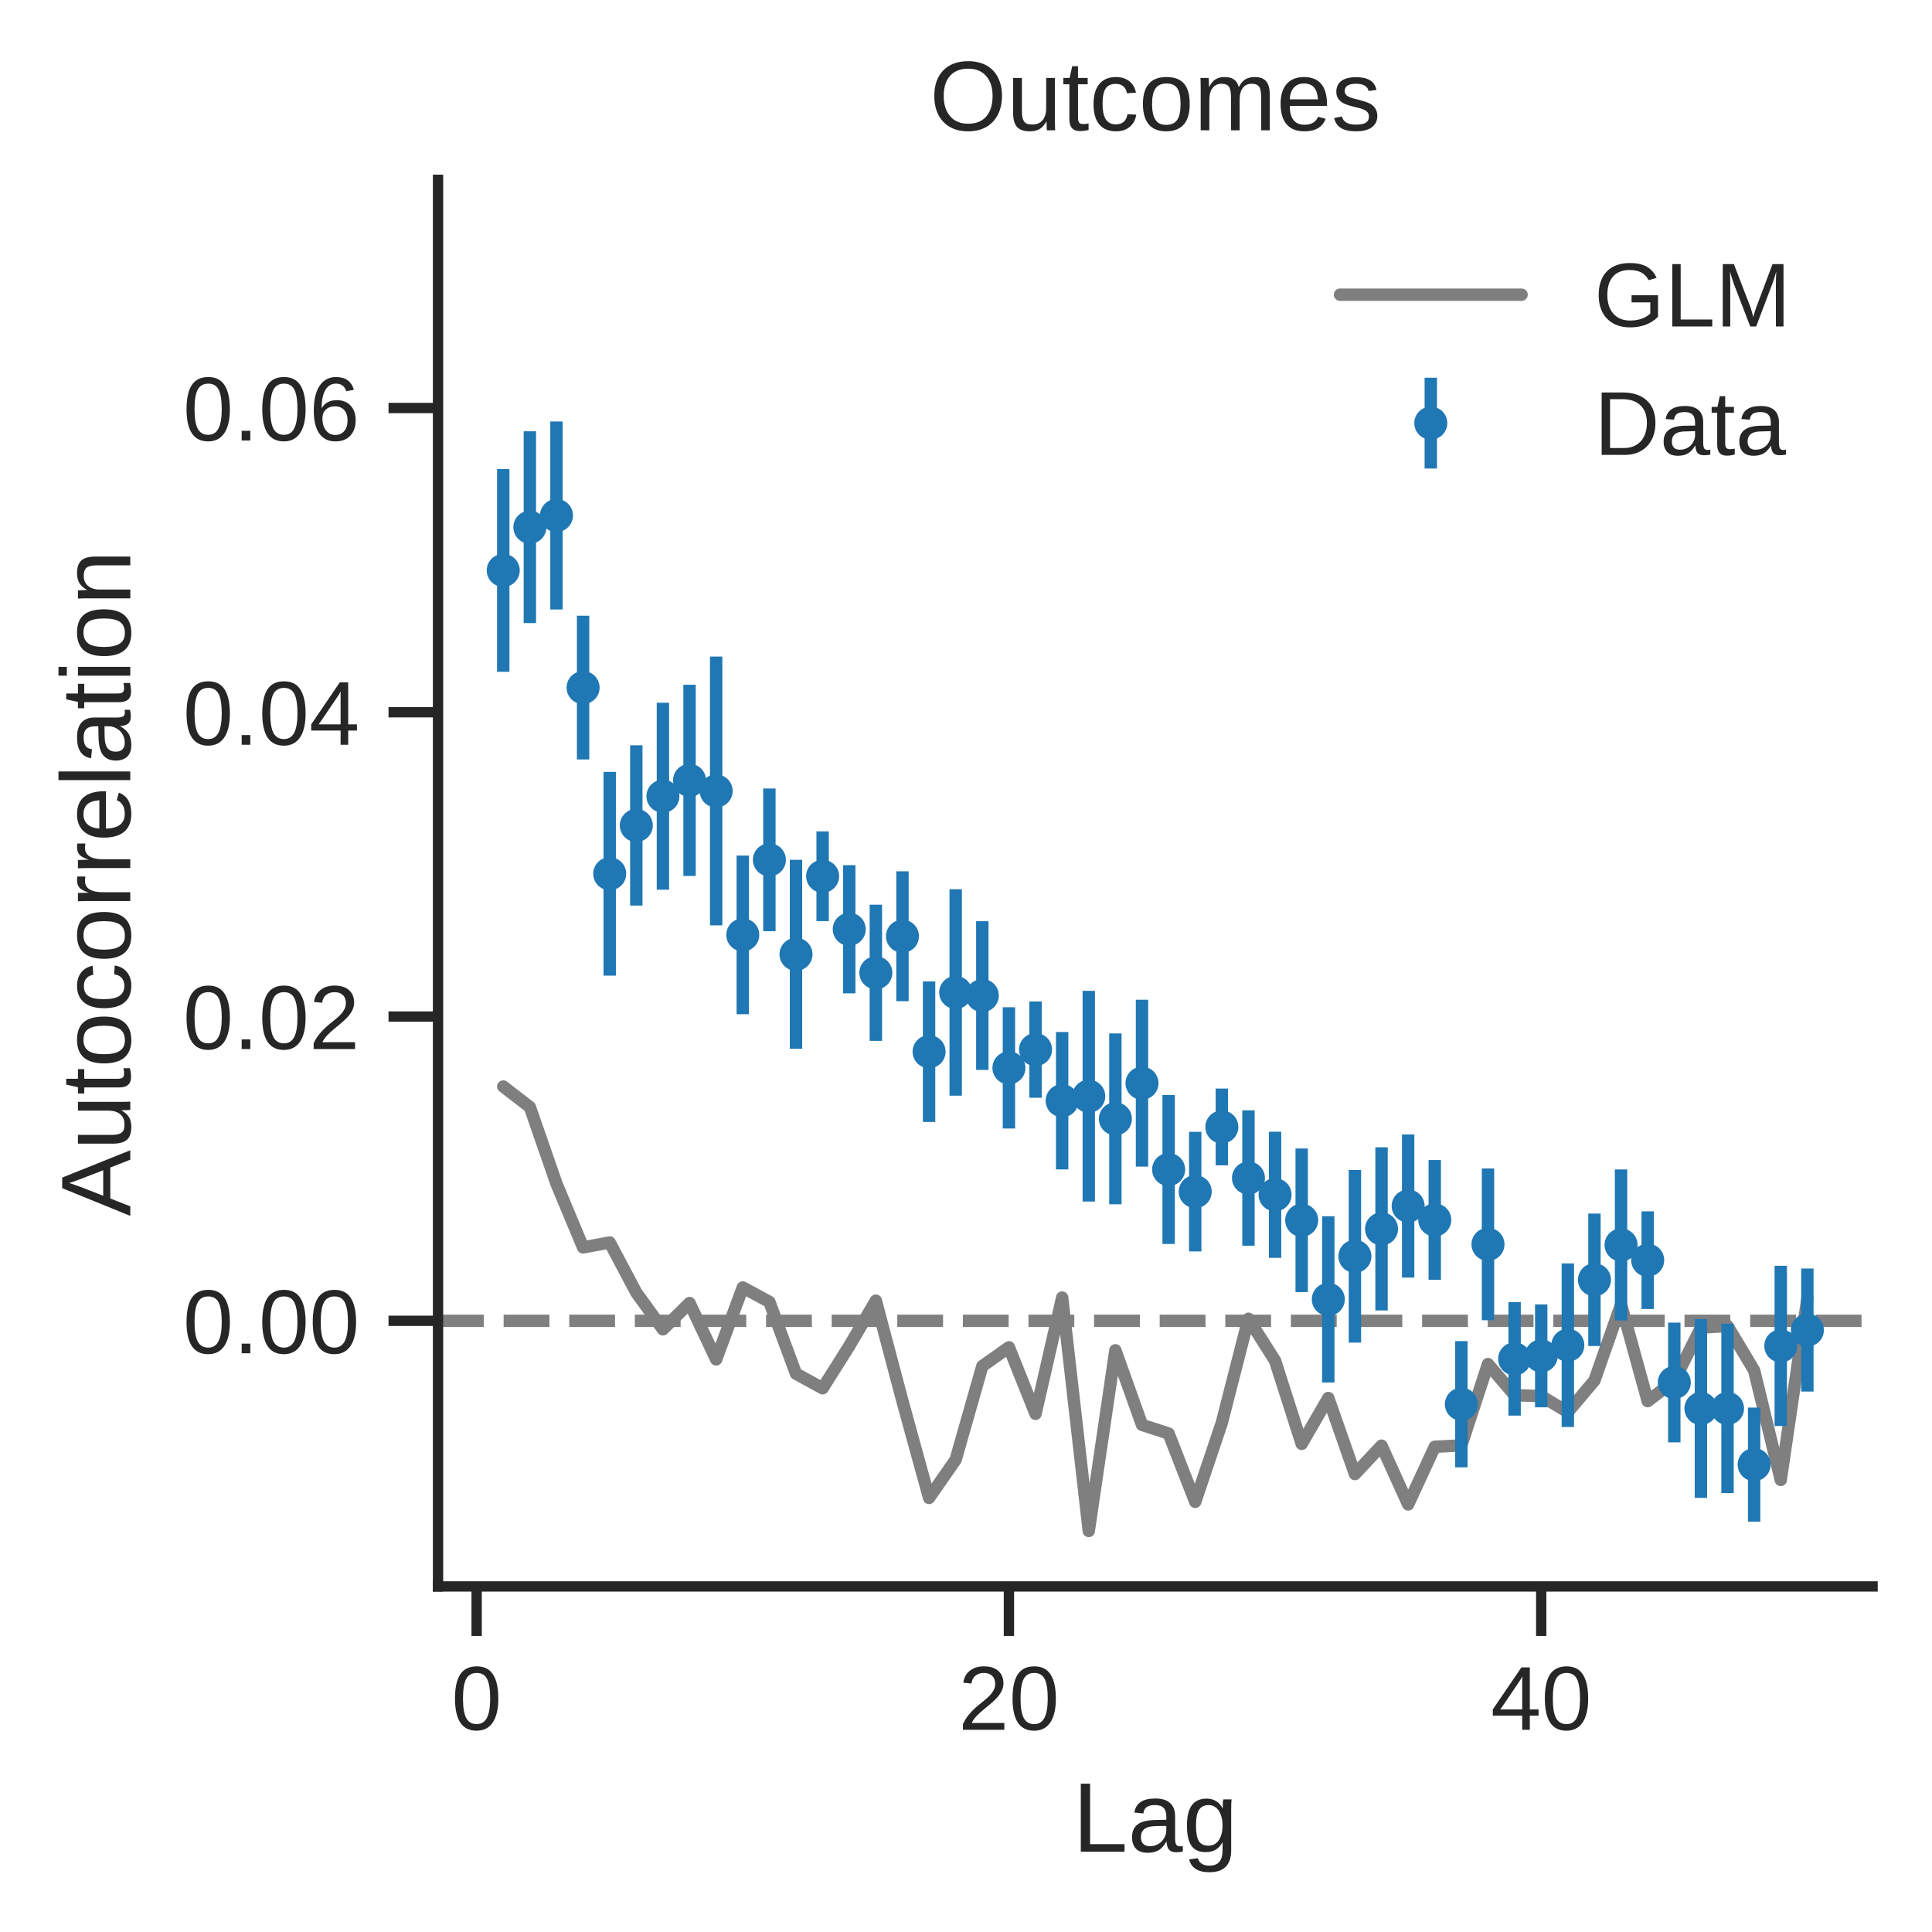
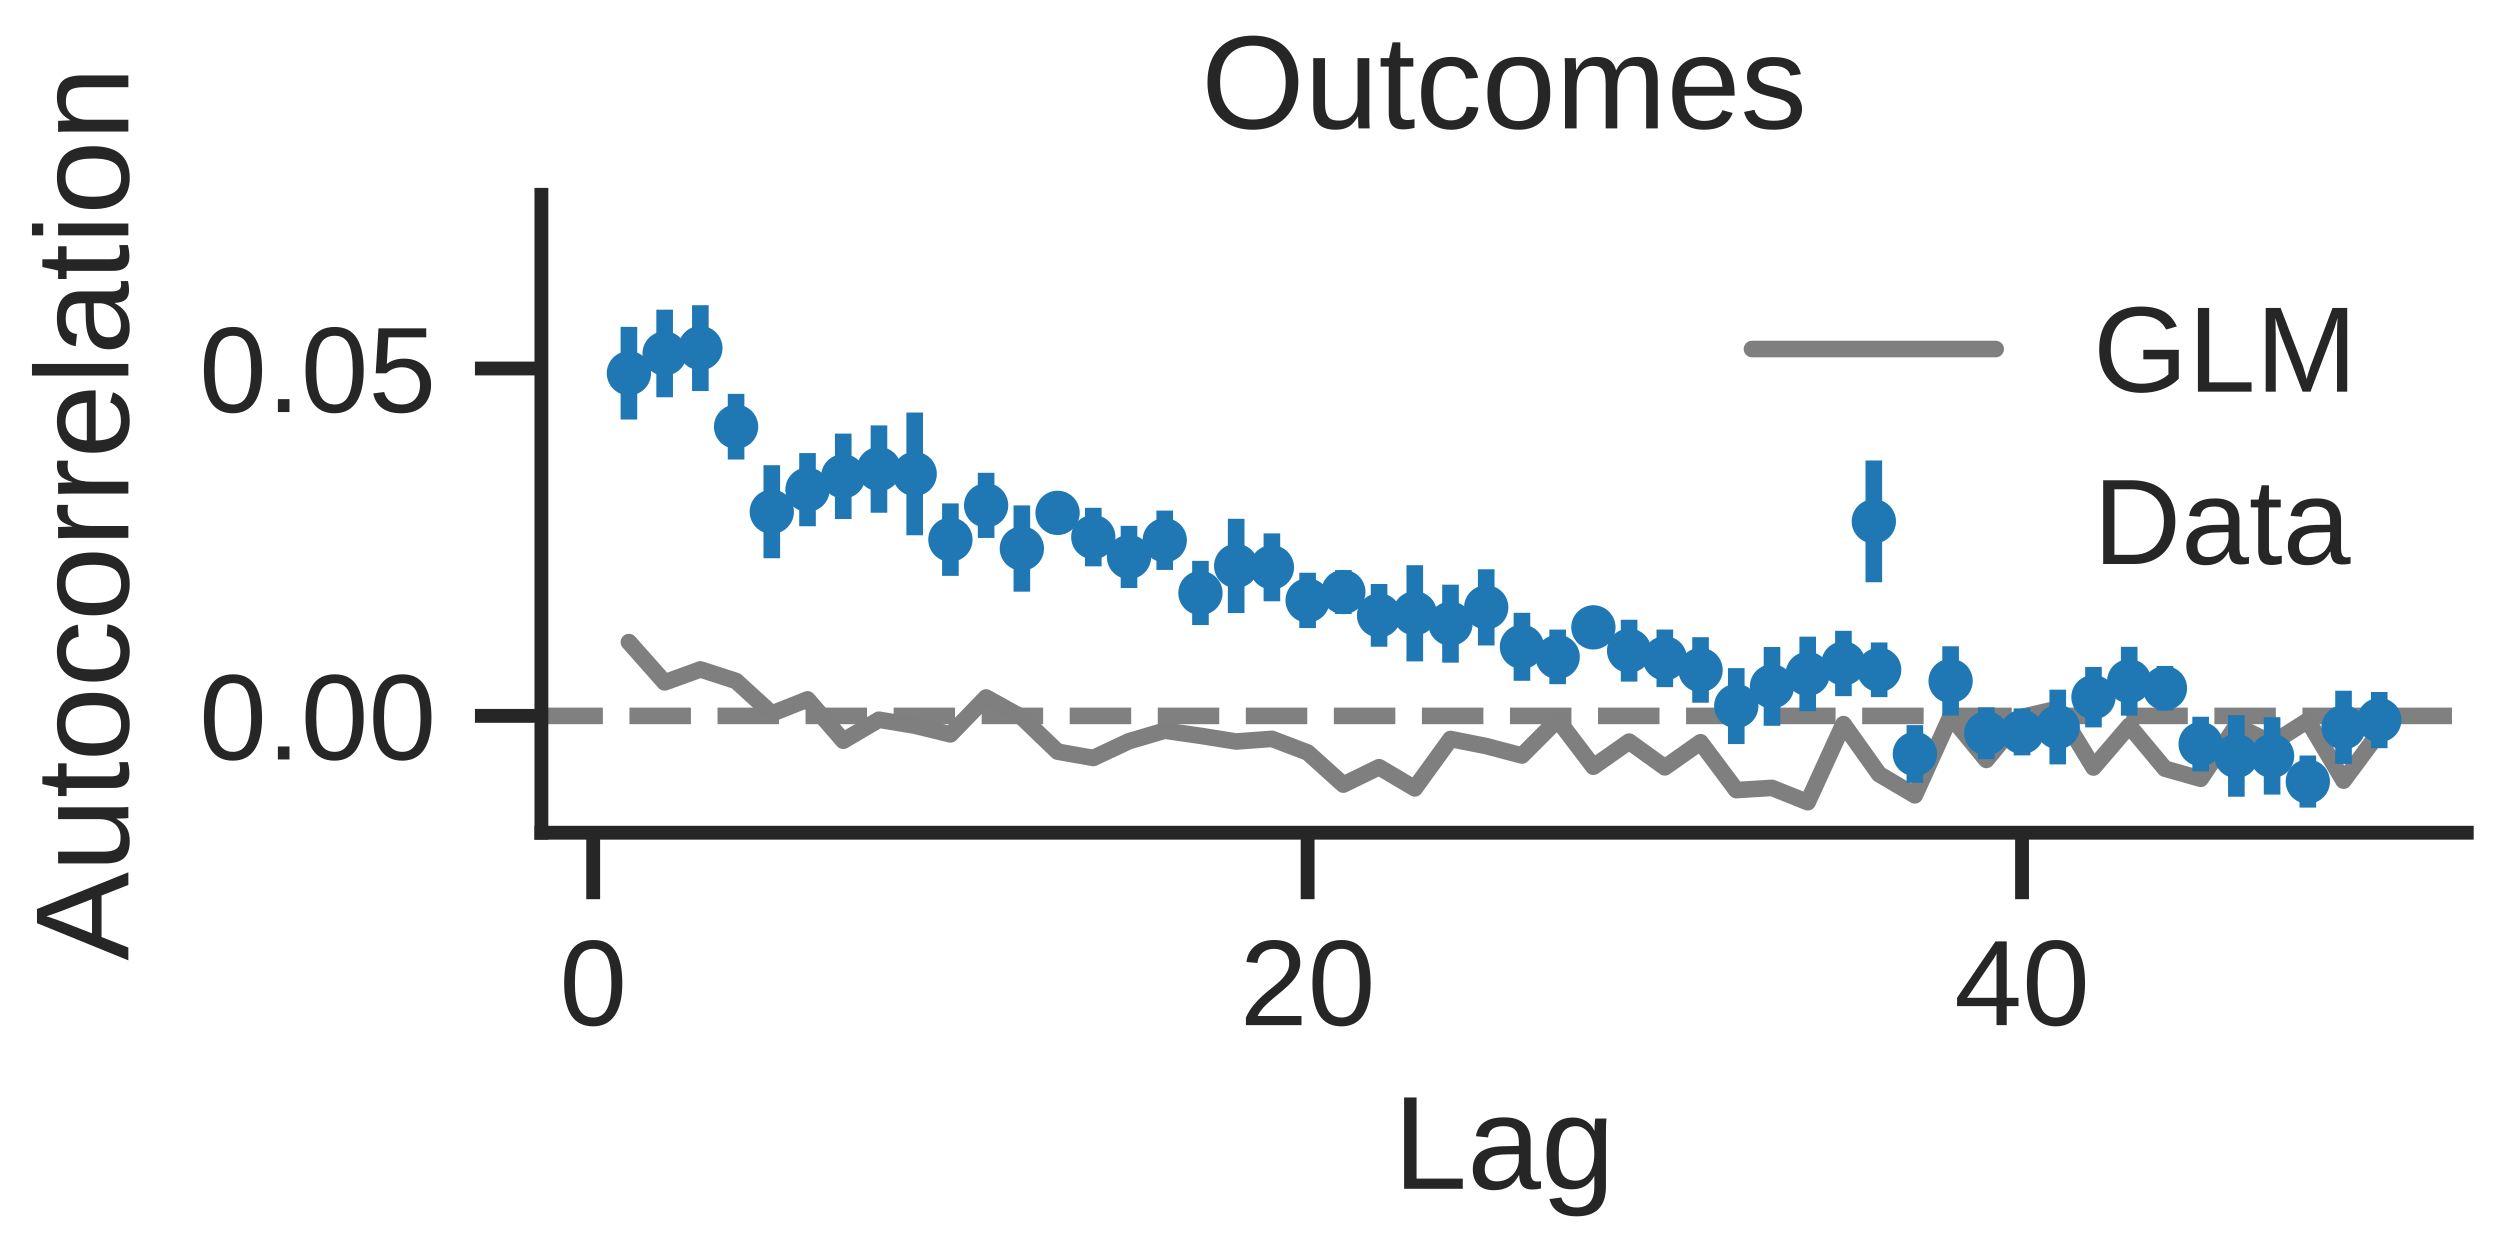
- <svg xmlns="http://www.w3.org/2000/svg" xmlns:xlink="http://www.w3.org/1999/xlink" width="234.12pt" height="234.12pt" viewBox="0 0 234.12 234.12" version="1.1">
+ <svg xmlns="http://www.w3.org/2000/svg" xmlns:xlink="http://www.w3.org/1999/xlink" width="225.72pt" height="112.86pt" viewBox="0 0 225.72 112.86" version="1.1">
  <defs>
    <style type="text/css">*{stroke-linejoin: round; stroke-linecap: butt}</style>
  </defs>
  <g id="figure_1">
    <g id="patch_1">
-       <path d="M 0 234.12  L 234.12 234.12  L 234.12 0  L 0 0  z " style="fill: #ffffff" />
+       <path d="M 0 112.86  L 225.72 112.86  L 225.72 0  L 0 0  z " style="fill: #ffffff" />
    </g>
    <g id="axes_1">
      <g id="patch_2">
-         <path d="M 53.081 192.245  L 226.92 192.245  L 226.92 21.789  L 53.081 21.789  z " style="fill: #ffffff" />
+         <path d="M 48.882 75.185  L 222.72 75.185  L 222.72 17.59  L 48.882 17.59  z " style="fill: #ffffff" />
      </g>
      <g id="matplotlib.axis_1">
        <g id="xtick_1">
          <g id="line2d_1">
            <defs>
-               <path id="mbd5c28abc3" d="M 0 0  L 0 6  " style="stroke: #262626; stroke-width: 1.25" />
+               <path id="mbd06660140" d="M 0 0  L 0 6  " style="stroke: #262626; stroke-width: 1.25" />
            </defs>
            <g>
-               <use xlink:href="#mbd5c28abc3" x="57.758" y="192.245" style="fill: #262626; stroke: #262626; stroke-width: 1.25" />
+               <use xlink:href="#mbd06660140" x="53.558" y="75.185" style="fill: #262626; stroke: #262626; stroke-width: 1.25" />
            </g>
          </g>
          <g id="text_1">
-             <text style="font-size: 11px; font-family: 'Arial', 'DejaVu Sans', 'Liberation Sans', 'Bitstream Vera Sans', sans-serif; text-anchor: middle; fill: #262626" x="57.758" y="209.618" transform="rotate(-0 57.75794 209.6183)">0</text>
+             <text style="font-size: 11px; font-family: 'Arial', 'DejaVu Sans', 'Liberation Sans', 'Bitstream Vera Sans', sans-serif; text-anchor: middle; fill: #262626" x="53.558" y="92.559" transform="rotate(-0 53.55818 92.55851)">0</text>
          </g>
        </g>
        <g id="xtick_2">
          <g id="line2d_2">
            <g>
-               <use xlink:href="#mbd5c28abc3" x="122.262" y="192.245" style="fill: #262626; stroke: #262626; stroke-width: 1.25" />
+               <use xlink:href="#mbd06660140" x="118.062" y="75.185" style="fill: #262626; stroke: #262626; stroke-width: 1.25" />
            </g>
          </g>
          <g id="text_2">
-             <text style="font-size: 11px; font-family: 'Arial', 'DejaVu Sans', 'Liberation Sans', 'Bitstream Vera Sans', sans-serif; text-anchor: middle; fill: #262626" x="122.262" y="209.618" transform="rotate(-0 122.2619 209.6183)">20</text>
+             <text style="font-size: 11px; font-family: 'Arial', 'DejaVu Sans', 'Liberation Sans', 'Bitstream Vera Sans', sans-serif; text-anchor: middle; fill: #262626" x="118.062" y="92.559" transform="rotate(-0 118.0621 92.55851)">20</text>
          </g>
        </g>
        <g id="xtick_3">
          <g id="line2d_3">
            <g>
-               <use xlink:href="#mbd5c28abc3" x="186.766" y="192.245" style="fill: #262626; stroke: #262626; stroke-width: 1.25" />
+               <use xlink:href="#mbd06660140" x="182.566" y="75.185" style="fill: #262626; stroke: #262626; stroke-width: 1.25" />
            </g>
          </g>
          <g id="text_3">
-             <text style="font-size: 11px; font-family: 'Arial', 'DejaVu Sans', 'Liberation Sans', 'Bitstream Vera Sans', sans-serif; text-anchor: middle; fill: #262626" x="186.766" y="209.618" transform="rotate(-0 186.7658 209.6183)">40</text>
+             <text style="font-size: 11px; font-family: 'Arial', 'DejaVu Sans', 'Liberation Sans', 'Bitstream Vera Sans', sans-serif; text-anchor: middle; fill: #262626" x="182.566" y="92.559" transform="rotate(-0 182.5661 92.55851)">40</text>
          </g>
        </g>
        <g id="text_4">
-           <text style="font-size: 12px; font-family: 'Arial', 'DejaVu Sans', 'Liberation Sans', 'Bitstream Vera Sans', sans-serif; text-anchor: middle; fill: #262626" x="140" y="224.394" transform="rotate(-0 140.0005 224.3939)">Lag</text>
+           <text style="font-size: 12px; font-family: 'Arial', 'DejaVu Sans', 'Liberation Sans', 'Bitstream Vera Sans', sans-serif; text-anchor: middle; fill: #262626" x="135.801" y="107.334" transform="rotate(-0 135.8007 107.3341)">Lag</text>
        </g>
      </g>
      <g id="matplotlib.axis_2">
        <g id="ytick_1">
          <g id="line2d_4">
            <defs>
-               <path id="m75cdc4d39d" d="M 0 0  L -6 0  " style="stroke: #262626; stroke-width: 1.25" />
+               <path id="mce30af8349" d="M 0 0  L -6 0  " style="stroke: #262626; stroke-width: 1.25" />
            </defs>
            <g>
-               <use xlink:href="#m75cdc4d39d" x="53.081" y="160.056" style="fill: #262626; stroke: #262626; stroke-width: 1.25" />
+               <use xlink:href="#mce30af8349" x="48.882" y="64.636" style="fill: #262626; stroke: #262626; stroke-width: 1.25" />
            </g>
          </g>
          <g id="text_5">
-             <text style="font-size: 11px; font-family: 'Arial', 'DejaVu Sans', 'Liberation Sans', 'Bitstream Vera Sans', sans-serif; text-anchor: end; fill: #262626" x="43.581" y="163.993" transform="rotate(-0 43.58141 163.9929)">0.00</text>
+             <text style="font-size: 11px; font-family: 'Arial', 'DejaVu Sans', 'Liberation Sans', 'Bitstream Vera Sans', sans-serif; text-anchor: end; fill: #262626" x="39.382" y="68.573" transform="rotate(-0 39.38165 68.57295)">0.00</text>
          </g>
        </g>
        <g id="ytick_2">
          <g id="line2d_5">
            <g>
-               <use xlink:href="#m75cdc4d39d" x="53.081" y="123.185" style="fill: #262626; stroke: #262626; stroke-width: 1.25" />
+               <use xlink:href="#mce30af8349" x="48.882" y="33.272" style="fill: #262626; stroke: #262626; stroke-width: 1.25" />
            </g>
          </g>
          <g id="text_6">
-             <text style="font-size: 11px; font-family: 'Arial', 'DejaVu Sans', 'Liberation Sans', 'Bitstream Vera Sans', sans-serif; text-anchor: end; fill: #262626" x="43.581" y="127.122" transform="rotate(-0 43.58141 127.1218)">0.02</text>
-           </g>
-         </g>
-         <g id="ytick_3">
-           <g id="line2d_6">
-             <g>
-               <use xlink:href="#m75cdc4d39d" x="53.081" y="86.314" style="fill: #262626; stroke: #262626; stroke-width: 1.25" />
-             </g>
-           </g>
-           <g id="text_7">
-             <text style="font-size: 11px; font-family: 'Arial', 'DejaVu Sans', 'Liberation Sans', 'Bitstream Vera Sans', sans-serif; text-anchor: end; fill: #262626" x="43.581" y="90.251" transform="rotate(-0 43.58141 90.25066)">0.04</text>
-           </g>
-         </g>
-         <g id="ytick_4">
-           <g id="line2d_7">
-             <g>
-               <use xlink:href="#m75cdc4d39d" x="53.081" y="49.443" style="fill: #262626; stroke: #262626; stroke-width: 1.25" />
-             </g>
-           </g>
-           <g id="text_8">
-             <text style="font-size: 11px; font-family: 'Arial', 'DejaVu Sans', 'Liberation Sans', 'Bitstream Vera Sans', sans-serif; text-anchor: end; fill: #262626" x="43.581" y="53.38" transform="rotate(-0 43.58141 53.37952)">0.06</text>
-           </g>
+             <text style="font-size: 11px; font-family: 'Arial', 'DejaVu Sans', 'Liberation Sans', 'Bitstream Vera Sans', sans-serif; text-anchor: end; fill: #262626" x="39.382" y="37.209" transform="rotate(-0 39.38165 37.20859)">0.05</text>
+           </g>
+         </g>
+         <g id="text_7">
+           <text style="font-size: 12px; font-family: 'Arial', 'DejaVu Sans', 'Liberation Sans', 'Bitstream Vera Sans', sans-serif; text-anchor: middle; fill: #262626" x="11.59" y="46.387" transform="rotate(-90 11.58962 46.38727)">Autocorrelation</text>
+         </g>
+       </g>
+       <g id="line2d_6">
+         <path d="M 48.882 64.636  L 222.72 64.636  " clip-path="url(#pcf55fe5765)" style="fill: none; stroke-dasharray: 5.55,2.4; stroke-dashoffset: 0; stroke: #808080; stroke-width: 1.5" />
+       </g>
+       <g id="patch_3">
+         <path d="M 48.882 75.185  L 48.882 17.59  " style="fill: none; stroke: #262626; stroke-width: 1.25; stroke-linejoin: miter; stroke-linecap: square" />
+       </g>
+       <g id="patch_4">
+         <path d="M 48.882 75.185  L 222.72 75.185  " style="fill: none; stroke: #262626; stroke-width: 1.25; stroke-linejoin: miter; stroke-linecap: square" />
+       </g>
+       <g id="line2d_7">
+         <path d="M 56.783 57.974  L 60.009 61.612  L 63.234 60.441  L 66.459 61.484  L 69.684 64.43  L 72.909 63.145  L 76.135 66.879  L 79.36 64.982  L 82.585 65.519  L 85.81 66.305  L 89.035 62.975  L 92.261 64.762  L 95.486 67.863  L 98.711 68.436  L 101.936 66.922  L 105.161 65.971  L 108.387 66.434  L 111.612 66.952  L 114.837 66.711  L 118.062 67.936  L 121.287 70.839  L 124.513 69.267  L 127.738 71.177  L 130.963 66.723  L 134.188 67.362  L 137.413 68.214  L 140.638 64.982  L 143.864 69.224  L 147.089 66.958  L 150.314 69.282  L 153.539 67.017  L 156.764 71.335  L 159.99 71.137  L 163.215 72.429  L 166.44 65.379  L 169.665 69.906  L 172.89 71.807  L 176.116 64.679  L 179.341 68.609  L 182.566 64.729  L 185.791 63.991  L 189.016 69.296  L 192.242 65.532  L 195.467 69.399  L 198.692 70.315  L 201.917 65.514  L 205.142 67.097  L 208.368 65.061  L 211.593 70.483  L 214.818 66.128  " clip-path="url(#pcf55fe5765)" style="fill: none; stroke: #7f7f7f; stroke-width: 1.5; stroke-linecap: round" />
+       </g>
+       <g id="text_8">
+         <text style="font-size: 12px; font-family: 'Arial', 'DejaVu Sans', 'Liberation Sans', 'Bitstream Vera Sans', sans-serif; text-anchor: middle; fill: #262626" x="135.801" y="11.59" transform="rotate(-0 135.8007 11.58962)">Outcomes</text>
+       </g>
+       <g id="LineCollection_1">
+         <path d="M 56.783 37.876  L 56.783 29.515  " clip-path="url(#pcf55fe5765)" style="fill: none; stroke: #1f77b4; stroke-width: 1.5" />
+         <path d="M 60.009 35.868  L 60.009 27.959  " clip-path="url(#pcf55fe5765)" style="fill: none; stroke: #1f77b4; stroke-width: 1.5" />
+         <path d="M 63.234 35.306  L 63.234 27.554  " clip-path="url(#pcf55fe5765)" style="fill: none; stroke: #1f77b4; stroke-width: 1.5" />
+         <path d="M 66.459 41.489  L 66.459 35.564  " clip-path="url(#pcf55fe5765)" style="fill: none; stroke: #1f77b4; stroke-width: 1.5" />
+         <path d="M 69.684 50.403  L 69.684 42.003  " clip-path="url(#pcf55fe5765)" style="fill: none; stroke: #1f77b4; stroke-width: 1.5" />
+         <path d="M 72.909 47.515  L 72.909 40.906  " clip-path="url(#pcf55fe5765)" style="fill: none; stroke: #1f77b4; stroke-width: 1.5" />
+         <path d="M 76.135 46.861  L 76.135 39.151  " clip-path="url(#pcf55fe5765)" style="fill: none; stroke: #1f77b4; stroke-width: 1.5" />
+         <path d="M 79.36 46.293  L 79.36 38.41  " clip-path="url(#pcf55fe5765)" style="fill: none; stroke: #1f77b4; stroke-width: 1.5" />
+         <path d="M 82.585 48.33  L 82.585 37.248  " clip-path="url(#pcf55fe5765)" style="fill: none; stroke: #1f77b4; stroke-width: 1.5" />
+         <path d="M 85.81 51.994  L 85.81 45.452  " clip-path="url(#pcf55fe5765)" style="fill: none; stroke: #1f77b4; stroke-width: 1.5" />
+         <path d="M 89.035 48.57  L 89.035 42.688  " clip-path="url(#pcf55fe5765)" style="fill: none; stroke: #1f77b4; stroke-width: 1.5" />
+         <path d="M 92.261 53.418  L 92.261 45.629  " clip-path="url(#pcf55fe5765)" style="fill: none; stroke: #1f77b4; stroke-width: 1.5" />
+         <path d="M 95.486 48.157  L 95.486 44.456  " clip-path="url(#pcf55fe5765)" style="fill: none; stroke: #1f77b4; stroke-width: 1.5" />
+         <path d="M 98.711 51.135  L 98.711 45.848  " clip-path="url(#pcf55fe5765)" style="fill: none; stroke: #1f77b4; stroke-width: 1.5" />
+         <path d="M 101.936 53.093  L 101.936 47.478  " clip-path="url(#pcf55fe5765)" style="fill: none; stroke: #1f77b4; stroke-width: 1.5" />
+         <path d="M 105.161 51.456  L 105.161 46.101  " clip-path="url(#pcf55fe5765)" style="fill: none; stroke: #1f77b4; stroke-width: 1.5" />
+         <path d="M 108.387 56.436  L 108.387 50.642  " clip-path="url(#pcf55fe5765)" style="fill: none; stroke: #1f77b4; stroke-width: 1.5" />
+         <path d="M 111.612 55.354  L 111.612 46.841  " clip-path="url(#pcf55fe5765)" style="fill: none; stroke: #1f77b4; stroke-width: 1.5" />
+         <path d="M 114.837 54.29  L 114.837 48.159  " clip-path="url(#pcf55fe5765)" style="fill: none; stroke: #1f77b4; stroke-width: 1.5" />
+         <path d="M 118.062 56.707  L 118.062 51.709  " clip-path="url(#pcf55fe5765)" style="fill: none; stroke: #1f77b4; stroke-width: 1.5" />
+         <path d="M 121.287 55.439  L 121.287 51.468  " clip-path="url(#pcf55fe5765)" style="fill: none; stroke: #1f77b4; stroke-width: 1.5" />
+         <path d="M 124.513 58.393  L 124.513 52.727  " clip-path="url(#pcf55fe5765)" style="fill: none; stroke: #1f77b4; stroke-width: 1.5" />
+         <path d="M 127.738 59.719  L 127.738 51.031  " clip-path="url(#pcf55fe5765)" style="fill: none; stroke: #1f77b4; stroke-width: 1.5" />
+         <path d="M 130.963 59.831  L 130.963 52.787  " clip-path="url(#pcf55fe5765)" style="fill: none; stroke: #1f77b4; stroke-width: 1.5" />
+         <path d="M 134.188 58.279  L 134.188 51.398  " clip-path="url(#pcf55fe5765)" style="fill: none; stroke: #1f77b4; stroke-width: 1.5" />
+         <path d="M 137.413 61.468  L 137.413 55.328  " clip-path="url(#pcf55fe5765)" style="fill: none; stroke: #1f77b4; stroke-width: 1.5" />
+         <path d="M 140.638 61.776  L 140.638 56.845  " clip-path="url(#pcf55fe5765)" style="fill: none; stroke: #1f77b4; stroke-width: 1.5" />
+         <path d="M 143.864 58.226  L 143.864 55.061  " clip-path="url(#pcf55fe5765)" style="fill: none; stroke: #1f77b4; stroke-width: 1.5" />
+         <path d="M 147.089 61.54  L 147.089 55.956  " clip-path="url(#pcf55fe5765)" style="fill: none; stroke: #1f77b4; stroke-width: 1.5" />
+         <path d="M 150.314 62.04  L 150.314 56.839  " clip-path="url(#pcf55fe5765)" style="fill: none; stroke: #1f77b4; stroke-width: 1.5" />
+         <path d="M 153.539 63.45  L 153.539 57.53  " clip-path="url(#pcf55fe5765)" style="fill: none; stroke: #1f77b4; stroke-width: 1.5" />
+         <path d="M 156.764 67.178  L 156.764 60.324  " clip-path="url(#pcf55fe5765)" style="fill: none; stroke: #1f77b4; stroke-width: 1.5" />
+         <path d="M 159.99 65.534  L 159.99 58.419  " clip-path="url(#pcf55fe5765)" style="fill: none; stroke: #1f77b4; stroke-width: 1.5" />
+         <path d="M 163.215 64.21  L 163.215 57.483  " clip-path="url(#pcf55fe5765)" style="fill: none; stroke: #1f77b4; stroke-width: 1.5" />
+         <path d="M 166.44 62.853  L 166.44 56.953  " clip-path="url(#pcf55fe5765)" style="fill: none; stroke: #1f77b4; stroke-width: 1.5" />
+         <path d="M 169.665 62.945  L 169.665 58.006  " clip-path="url(#pcf55fe5765)" style="fill: none; stroke: #1f77b4; stroke-width: 1.5" />
+         <path d="M 172.89 70.678  L 172.89 65.472  " clip-path="url(#pcf55fe5765)" style="fill: none; stroke: #1f77b4; stroke-width: 1.5" />
+         <path d="M 176.116 64.613  L 176.116 58.352  " clip-path="url(#pcf55fe5765)" style="fill: none; stroke: #1f77b4; stroke-width: 1.5" />
+         <path d="M 179.341 68.544  L 179.341 63.866  " clip-path="url(#pcf55fe5765)" style="fill: none; stroke: #1f77b4; stroke-width: 1.5" />
+         <path d="M 182.566 68.204  L 182.566 63.962  " clip-path="url(#pcf55fe5765)" style="fill: none; stroke: #1f77b4; stroke-width: 1.5" />
+         <path d="M 185.791 69.015  L 185.791 62.269  " clip-path="url(#pcf55fe5765)" style="fill: none; stroke: #1f77b4; stroke-width: 1.5" />
+         <path d="M 189.016 65.674  L 189.016 60.214  " clip-path="url(#pcf55fe5765)" style="fill: none; stroke: #1f77b4; stroke-width: 1.5" />
+         <path d="M 192.242 64.619  L 192.242 58.396  " clip-path="url(#pcf55fe5765)" style="fill: none; stroke: #1f77b4; stroke-width: 1.5" />
+         <path d="M 195.467 64.151  L 195.467 60.123  " clip-path="url(#pcf55fe5765)" style="fill: none; stroke: #1f77b4; stroke-width: 1.5" />
+         <path d="M 198.692 69.647  L 198.692 64.71  " clip-path="url(#pcf55fe5765)" style="fill: none; stroke: #1f77b4; stroke-width: 1.5" />
+         <path d="M 201.917 71.938  L 201.917 64.565  " clip-path="url(#pcf55fe5765)" style="fill: none; stroke: #1f77b4; stroke-width: 1.5" />
+         <path d="M 205.142 71.74  L 205.142 64.757  " clip-path="url(#pcf55fe5765)" style="fill: none; stroke: #1f77b4; stroke-width: 1.5" />
+         <path d="M 208.368 72.917  L 208.368 68.213  " clip-path="url(#pcf55fe5765)" style="fill: none; stroke: #1f77b4; stroke-width: 1.5" />
+         <path d="M 211.593 68.973  L 211.593 62.368  " clip-path="url(#pcf55fe5765)" style="fill: none; stroke: #1f77b4; stroke-width: 1.5" />
+         <path d="M 214.818 67.553  L 214.818 62.48  " clip-path="url(#pcf55fe5765)" style="fill: none; stroke: #1f77b4; stroke-width: 1.5" />
+       </g>
+       <g id="line2d_8">
+         <defs>
+           <path id="mf3c60aead2" d="M 0 1.5  C 0.398 1.5 0.779 1.342 1.061 1.061  C 1.342 0.779 1.5 0.398 1.5 0  C 1.5 -0.398 1.342 -0.779 1.061 -1.061  C 0.779 -1.342 0.398 -1.5 0 -1.5  C -0.398 -1.5 -0.779 -1.342 -1.061 -1.061  C -1.342 -0.779 -1.5 -0.398 -1.5 0  C -1.5 0.398 -1.342 0.779 -1.061 1.061  C -0.779 1.342 -0.398 1.5 0 1.5  z " style="stroke: #1f77b4" />
+         </defs>
+         <g clip-path="url(#pcf55fe5765)">
+           <use xlink:href="#mf3c60aead2" x="56.783" y="33.696" style="fill: #1f77b4; stroke: #1f77b4" />
+           <use xlink:href="#mf3c60aead2" x="60.009" y="31.913" style="fill: #1f77b4; stroke: #1f77b4" />
+           <use xlink:href="#mf3c60aead2" x="63.234" y="31.43" style="fill: #1f77b4; stroke: #1f77b4" />
+           <use xlink:href="#mf3c60aead2" x="66.459" y="38.527" style="fill: #1f77b4; stroke: #1f77b4" />
+           <use xlink:href="#mf3c60aead2" x="69.684" y="46.203" style="fill: #1f77b4; stroke: #1f77b4" />
+           <use xlink:href="#mf3c60aead2" x="72.909" y="44.21" style="fill: #1f77b4; stroke: #1f77b4" />
+           <use xlink:href="#mf3c60aead2" x="76.135" y="43.006" style="fill: #1f77b4; stroke: #1f77b4" />
+           <use xlink:href="#mf3c60aead2" x="79.36" y="42.351" style="fill: #1f77b4; stroke: #1f77b4" />
+           <use xlink:href="#mf3c60aead2" x="82.585" y="42.789" style="fill: #1f77b4; stroke: #1f77b4" />
+           <use xlink:href="#mf3c60aead2" x="85.81" y="48.723" style="fill: #1f77b4; stroke: #1f77b4" />
+           <use xlink:href="#mf3c60aead2" x="89.035" y="45.629" style="fill: #1f77b4; stroke: #1f77b4" />
+           <use xlink:href="#mf3c60aead2" x="92.261" y="49.524" style="fill: #1f77b4; stroke: #1f77b4" />
+           <use xlink:href="#mf3c60aead2" x="95.486" y="46.306" style="fill: #1f77b4; stroke: #1f77b4" />
+           <use xlink:href="#mf3c60aead2" x="98.711" y="48.491" style="fill: #1f77b4; stroke: #1f77b4" />
+           <use xlink:href="#mf3c60aead2" x="101.936" y="50.286" style="fill: #1f77b4; stroke: #1f77b4" />
+           <use xlink:href="#mf3c60aead2" x="105.161" y="48.779" style="fill: #1f77b4; stroke: #1f77b4" />
+           <use xlink:href="#mf3c60aead2" x="108.387" y="53.539" style="fill: #1f77b4; stroke: #1f77b4" />
+           <use xlink:href="#mf3c60aead2" x="111.612" y="51.097" style="fill: #1f77b4; stroke: #1f77b4" />
+           <use xlink:href="#mf3c60aead2" x="114.837" y="51.225" style="fill: #1f77b4; stroke: #1f77b4" />
+           <use xlink:href="#mf3c60aead2" x="118.062" y="54.208" style="fill: #1f77b4; stroke: #1f77b4" />
+           <use xlink:href="#mf3c60aead2" x="121.287" y="53.453" style="fill: #1f77b4; stroke: #1f77b4" />
+           <use xlink:href="#mf3c60aead2" x="124.513" y="55.56" style="fill: #1f77b4; stroke: #1f77b4" />
+           <use xlink:href="#mf3c60aead2" x="127.738" y="55.375" style="fill: #1f77b4; stroke: #1f77b4" />
+           <use xlink:href="#mf3c60aead2" x="130.963" y="56.309" style="fill: #1f77b4; stroke: #1f77b4" />
+           <use xlink:href="#mf3c60aead2" x="134.188" y="54.839" style="fill: #1f77b4; stroke: #1f77b4" />
+           <use xlink:href="#mf3c60aead2" x="137.413" y="58.398" style="fill: #1f77b4; stroke: #1f77b4" />
+           <use xlink:href="#mf3c60aead2" x="140.638" y="59.31" style="fill: #1f77b4; stroke: #1f77b4" />
+           <use xlink:href="#mf3c60aead2" x="143.864" y="56.643" style="fill: #1f77b4; stroke: #1f77b4" />
+           <use xlink:href="#mf3c60aead2" x="147.089" y="58.748" style="fill: #1f77b4; stroke: #1f77b4" />
+           <use xlink:href="#mf3c60aead2" x="150.314" y="59.44" style="fill: #1f77b4; stroke: #1f77b4" />
+           <use xlink:href="#mf3c60aead2" x="153.539" y="60.49" style="fill: #1f77b4; stroke: #1f77b4" />
+           <use xlink:href="#mf3c60aead2" x="156.764" y="63.751" style="fill: #1f77b4; stroke: #1f77b4" />
+           <use xlink:href="#mf3c60aead2" x="159.99" y="61.977" style="fill: #1f77b4; stroke: #1f77b4" />
+           <use xlink:href="#mf3c60aead2" x="163.215" y="60.846" style="fill: #1f77b4; stroke: #1f77b4" />
+           <use xlink:href="#mf3c60aead2" x="166.44" y="59.903" style="fill: #1f77b4; stroke: #1f77b4" />
+           <use xlink:href="#mf3c60aead2" x="169.665" y="60.476" style="fill: #1f77b4; stroke: #1f77b4" />
+           <use xlink:href="#mf3c60aead2" x="172.89" y="68.075" style="fill: #1f77b4; stroke: #1f77b4" />
+           <use xlink:href="#mf3c60aead2" x="176.116" y="61.483" style="fill: #1f77b4; stroke: #1f77b4" />
+           <use xlink:href="#mf3c60aead2" x="179.341" y="66.205" style="fill: #1f77b4; stroke: #1f77b4" />
+           <use xlink:href="#mf3c60aead2" x="182.566" y="66.083" style="fill: #1f77b4; stroke: #1f77b4" />
+           <use xlink:href="#mf3c60aead2" x="185.791" y="65.642" style="fill: #1f77b4; stroke: #1f77b4" />
+           <use xlink:href="#mf3c60aead2" x="189.016" y="62.944" style="fill: #1f77b4; stroke: #1f77b4" />
+           <use xlink:href="#mf3c60aead2" x="192.242" y="61.508" style="fill: #1f77b4; stroke: #1f77b4" />
+           <use xlink:href="#mf3c60aead2" x="195.467" y="62.137" style="fill: #1f77b4; stroke: #1f77b4" />
+           <use xlink:href="#mf3c60aead2" x="198.692" y="67.178" style="fill: #1f77b4; stroke: #1f77b4" />
+           <use xlink:href="#mf3c60aead2" x="201.917" y="68.252" style="fill: #1f77b4; stroke: #1f77b4" />
+           <use xlink:href="#mf3c60aead2" x="205.142" y="68.249" style="fill: #1f77b4; stroke: #1f77b4" />
+           <use xlink:href="#mf3c60aead2" x="208.368" y="70.565" style="fill: #1f77b4; stroke: #1f77b4" />
+           <use xlink:href="#mf3c60aead2" x="211.593" y="65.671" style="fill: #1f77b4; stroke: #1f77b4" />
+           <use xlink:href="#mf3c60aead2" x="214.818" y="65.017" style="fill: #1f77b4; stroke: #1f77b4" />
+         </g>
+       </g>
+       <g id="legend_1">
+         <g id="line2d_9">
+           <path d="M 158.184 31.513  L 169.184 31.513  L 180.184 31.513  " style="fill: none; stroke: #7f7f7f; stroke-width: 1.5; stroke-linecap: round" />
        </g>
        <g id="text_9">
-           <text style="font-size: 12px; font-family: 'Arial', 'DejaVu Sans', 'Liberation Sans', 'Bitstream Vera Sans', sans-serif; text-anchor: middle; fill: #262626" x="15.789" y="107.017" transform="rotate(-90 15.78937 107.017)">Autocorrelation</text>
-         </g>
-       </g>
-       <g id="line2d_8">
-         <path d="M 53.081 160.056  L 226.92 160.056  " clip-path="url(#pe7cdaeee5a)" style="fill: none; stroke-dasharray: 5.55,2.4; stroke-dashoffset: 0; stroke: #808080; stroke-width: 1.5" />
-       </g>
-       <g id="patch_3">
-         <path d="M 53.081 192.245  L 53.081 21.789  " style="fill: none; stroke: #262626; stroke-width: 1.25; stroke-linejoin: miter; stroke-linecap: square" />
-       </g>
-       <g id="patch_4">
-         <path d="M 53.081 192.245  L 226.92 192.245  " style="fill: none; stroke: #262626; stroke-width: 1.25; stroke-linejoin: miter; stroke-linecap: square" />
-       </g>
-       <g id="line2d_9">
-         <path d="M 60.983 131.663  L 64.208 134.155  L 67.434 143.445  L 70.659 151.161  L 73.884 150.564  L 77.109 156.642  L 80.334 161.088  L 83.56 157.901  L 86.785 164.733  L 90.01 156.017  L 93.235 157.762  L 96.46 166.466  L 99.686 168.231  L 102.911 163.118  L 106.136 157.616  L 109.361 169.787  L 112.586 181.517  L 115.811 176.876  L 119.037 165.547  L 122.262 163.268  L 125.487 171.329  L 128.712 157.238  L 131.937 185.522  L 135.163 163.629  L 138.388 172.667  L 141.613 173.715  L 144.838 181.99  L 148.063 172.405  L 151.289 159.806  L 154.514 164.893  L 157.739 174.972  L 160.964 169.408  L 164.189 178.624  L 167.415 175.185  L 170.64 182.305  L 173.865 175.321  L 177.09 175.154  L 180.315 165.296  L 183.541 169.064  L 186.766 169.181  L 189.991 171.114  L 193.216 167.29  L 196.441 158.077  L 199.667 169.788  L 202.892 167.323  L 206.117 160.882  L 209.342 160.684  L 212.567 166.066  L 215.793 179.338  L 219.018 157.352  " clip-path="url(#pe7cdaeee5a)" style="fill: none; stroke: #7f7f7f; stroke-width: 1.5; stroke-linecap: round" />
-       </g>
-       <g id="text_10">
-         <text style="font-size: 12px; font-family: 'Arial', 'DejaVu Sans', 'Liberation Sans', 'Bitstream Vera Sans', sans-serif; text-anchor: middle; fill: #262626" x="140" y="15.789" transform="rotate(-0 140.0005 15.78937)">Outcomes</text>
-       </g>
-       <g id="LineCollection_1">
-         <path d="M 60.983 81.411  L 60.983 56.836  " clip-path="url(#pe7cdaeee5a)" style="fill: none; stroke: #1f77b4; stroke-width: 1.5" />
-         <path d="M 64.208 75.508  L 64.208 52.264  " clip-path="url(#pe7cdaeee5a)" style="fill: none; stroke: #1f77b4; stroke-width: 1.5" />
-         <path d="M 67.434 73.856  L 67.434 51.075  " clip-path="url(#pe7cdaeee5a)" style="fill: none; stroke: #1f77b4; stroke-width: 1.5" />
-         <path d="M 70.659 92.028  L 70.659 74.615  " clip-path="url(#pe7cdaeee5a)" style="fill: none; stroke: #1f77b4; stroke-width: 1.5" />
-         <path d="M 73.884 118.227  L 73.884 93.538  " clip-path="url(#pe7cdaeee5a)" style="fill: none; stroke: #1f77b4; stroke-width: 1.5" />
-         <path d="M 77.109 109.737  L 77.109 90.314  " clip-path="url(#pe7cdaeee5a)" style="fill: none; stroke: #1f77b4; stroke-width: 1.5" />
-         <path d="M 80.334 107.816  L 80.334 85.158  " clip-path="url(#pe7cdaeee5a)" style="fill: none; stroke: #1f77b4; stroke-width: 1.5" />
-         <path d="M 83.56 106.147  L 83.56 82.978  " clip-path="url(#pe7cdaeee5a)" style="fill: none; stroke: #1f77b4; stroke-width: 1.5" />
-         <path d="M 86.785 112.134  L 86.785 79.565  " clip-path="url(#pe7cdaeee5a)" style="fill: none; stroke: #1f77b4; stroke-width: 1.5" />
-         <path d="M 90.01 122.903  L 90.01 103.675  " clip-path="url(#pe7cdaeee5a)" style="fill: none; stroke: #1f77b4; stroke-width: 1.5" />
-         <path d="M 93.235 112.838  L 93.235 95.553  " clip-path="url(#pe7cdaeee5a)" style="fill: none; stroke: #1f77b4; stroke-width: 1.5" />
-         <path d="M 96.46 127.087  L 96.46 104.195  " clip-path="url(#pe7cdaeee5a)" style="fill: none; stroke: #1f77b4; stroke-width: 1.5" />
-         <path d="M 99.686 111.624  L 99.686 100.749  " clip-path="url(#pe7cdaeee5a)" style="fill: none; stroke: #1f77b4; stroke-width: 1.5" />
-         <path d="M 102.911 120.377  L 102.911 104.839  " clip-path="url(#pe7cdaeee5a)" style="fill: none; stroke: #1f77b4; stroke-width: 1.5" />
-         <path d="M 106.136 126.131  L 106.136 109.63  " clip-path="url(#pe7cdaeee5a)" style="fill: none; stroke: #1f77b4; stroke-width: 1.5" />
-         <path d="M 109.361 121.322  L 109.361 105.582  " clip-path="url(#pe7cdaeee5a)" style="fill: none; stroke: #1f77b4; stroke-width: 1.5" />
-         <path d="M 112.586 135.957  L 112.586 118.929  " clip-path="url(#pe7cdaeee5a)" style="fill: none; stroke: #1f77b4; stroke-width: 1.5" />
-         <path d="M 115.811 132.775  L 115.811 107.757  " clip-path="url(#pe7cdaeee5a)" style="fill: none; stroke: #1f77b4; stroke-width: 1.5" />
-         <path d="M 119.037 129.651  L 119.037 111.632  " clip-path="url(#pe7cdaeee5a)" style="fill: none; stroke: #1f77b4; stroke-width: 1.5" />
-         <path d="M 122.262 136.754  L 122.262 122.063  " clip-path="url(#pe7cdaeee5a)" style="fill: none; stroke: #1f77b4; stroke-width: 1.5" />
-         <path d="M 125.487 133.025  L 125.487 121.355  " clip-path="url(#pe7cdaeee5a)" style="fill: none; stroke: #1f77b4; stroke-width: 1.5" />
-         <path d="M 128.712 141.709  L 128.712 125.056  " clip-path="url(#pe7cdaeee5a)" style="fill: none; stroke: #1f77b4; stroke-width: 1.5" />
-         <path d="M 131.937 145.605  L 131.937 120.072  " clip-path="url(#pe7cdaeee5a)" style="fill: none; stroke: #1f77b4; stroke-width: 1.5" />
-         <path d="M 135.163 145.934  L 135.163 125.233  " clip-path="url(#pe7cdaeee5a)" style="fill: none; stroke: #1f77b4; stroke-width: 1.5" />
-         <path d="M 138.388 141.374  L 138.388 121.151  " clip-path="url(#pe7cdaeee5a)" style="fill: none; stroke: #1f77b4; stroke-width: 1.5" />
-         <path d="M 141.613 150.745  L 141.613 132.701  " clip-path="url(#pe7cdaeee5a)" style="fill: none; stroke: #1f77b4; stroke-width: 1.5" />
-         <path d="M 144.838 151.649  L 144.838 137.158  " clip-path="url(#pe7cdaeee5a)" style="fill: none; stroke: #1f77b4; stroke-width: 1.5" />
-         <path d="M 148.063 141.216  L 148.063 131.914  " clip-path="url(#pe7cdaeee5a)" style="fill: none; stroke: #1f77b4; stroke-width: 1.5" />
-         <path d="M 151.289 150.957  L 151.289 134.547  " clip-path="url(#pe7cdaeee5a)" style="fill: none; stroke: #1f77b4; stroke-width: 1.5" />
-         <path d="M 154.514 152.426  L 154.514 137.142  " clip-path="url(#pe7cdaeee5a)" style="fill: none; stroke: #1f77b4; stroke-width: 1.5" />
-         <path d="M 157.739 156.571  L 157.739 139.173  " clip-path="url(#pe7cdaeee5a)" style="fill: none; stroke: #1f77b4; stroke-width: 1.5" />
-         <path d="M 160.964 167.527  L 160.964 147.382  " clip-path="url(#pe7cdaeee5a)" style="fill: none; stroke: #1f77b4; stroke-width: 1.5" />
-         <path d="M 164.189 162.696  L 164.189 141.785  " clip-path="url(#pe7cdaeee5a)" style="fill: none; stroke: #1f77b4; stroke-width: 1.5" />
-         <path d="M 167.415 158.804  L 167.415 139.033  " clip-path="url(#pe7cdaeee5a)" style="fill: none; stroke: #1f77b4; stroke-width: 1.5" />
-         <path d="M 170.64 154.816  L 170.64 137.477  " clip-path="url(#pe7cdaeee5a)" style="fill: none; stroke: #1f77b4; stroke-width: 1.5" />
-         <path d="M 173.865 155.087  L 173.865 140.571  " clip-path="url(#pe7cdaeee5a)" style="fill: none; stroke: #1f77b4; stroke-width: 1.5" />
-         <path d="M 177.09 177.814  L 177.09 162.514  " clip-path="url(#pe7cdaeee5a)" style="fill: none; stroke: #1f77b4; stroke-width: 1.5" />
-         <path d="M 180.315 159.988  L 180.315 141.589  " clip-path="url(#pe7cdaeee5a)" style="fill: none; stroke: #1f77b4; stroke-width: 1.5" />
-         <path d="M 183.541 171.542  L 183.541 157.793  " clip-path="url(#pe7cdaeee5a)" style="fill: none; stroke: #1f77b4; stroke-width: 1.5" />
-         <path d="M 186.766 170.542  L 186.766 158.074  " clip-path="url(#pe7cdaeee5a)" style="fill: none; stroke: #1f77b4; stroke-width: 1.5" />
-         <path d="M 189.991 172.925  L 189.991 153.1  " clip-path="url(#pe7cdaeee5a)" style="fill: none; stroke: #1f77b4; stroke-width: 1.5" />
-         <path d="M 193.216 163.108  L 193.216 147.059  " clip-path="url(#pe7cdaeee5a)" style="fill: none; stroke: #1f77b4; stroke-width: 1.5" />
-         <path d="M 196.441 160.007  L 196.441 141.717  " clip-path="url(#pe7cdaeee5a)" style="fill: none; stroke: #1f77b4; stroke-width: 1.5" />
-         <path d="M 199.667 158.629  L 199.667 146.793  " clip-path="url(#pe7cdaeee5a)" style="fill: none; stroke: #1f77b4; stroke-width: 1.5" />
-         <path d="M 202.892 174.782  L 202.892 160.273  " clip-path="url(#pe7cdaeee5a)" style="fill: none; stroke: #1f77b4; stroke-width: 1.5" />
-         <path d="M 206.117 181.517  L 206.117 159.848  " clip-path="url(#pe7cdaeee5a)" style="fill: none; stroke: #1f77b4; stroke-width: 1.5" />
-         <path d="M 209.342 180.935  L 209.342 160.412  " clip-path="url(#pe7cdaeee5a)" style="fill: none; stroke: #1f77b4; stroke-width: 1.5" />
-         <path d="M 212.567 184.392  L 212.567 170.568  " clip-path="url(#pe7cdaeee5a)" style="fill: none; stroke: #1f77b4; stroke-width: 1.5" />
-         <path d="M 215.793 172.802  L 215.793 153.391  " clip-path="url(#pe7cdaeee5a)" style="fill: none; stroke: #1f77b4; stroke-width: 1.5" />
-         <path d="M 219.018 168.63  L 219.018 153.719  " clip-path="url(#pe7cdaeee5a)" style="fill: none; stroke: #1f77b4; stroke-width: 1.5" />
-       </g>
-       <g id="line2d_10">
-         <defs>
-           <path id="m6dcc944e46" d="M 0 1.5  C 0.398 1.5 0.779 1.342 1.061 1.061  C 1.342 0.779 1.5 0.398 1.5 0  C 1.5 -0.398 1.342 -0.779 1.061 -1.061  C 0.779 -1.342 0.398 -1.5 0 -1.5  C -0.398 -1.5 -0.779 -1.342 -1.061 -1.061  C -1.342 -0.779 -1.5 -0.398 -1.5 0  C -1.5 0.398 -1.342 0.779 -1.061 1.061  C -0.779 1.342 -0.398 1.5 0 1.5  z " style="stroke: #1f77b4" />
-         </defs>
-         <g clip-path="url(#pe7cdaeee5a)">
-           <use xlink:href="#m6dcc944e46" x="60.983" y="69.124" style="fill: #1f77b4; stroke: #1f77b4" />
-           <use xlink:href="#m6dcc944e46" x="64.208" y="63.886" style="fill: #1f77b4; stroke: #1f77b4" />
-           <use xlink:href="#m6dcc944e46" x="67.434" y="62.466" style="fill: #1f77b4; stroke: #1f77b4" />
-           <use xlink:href="#m6dcc944e46" x="70.659" y="83.322" style="fill: #1f77b4; stroke: #1f77b4" />
-           <use xlink:href="#m6dcc944e46" x="73.884" y="105.882" style="fill: #1f77b4; stroke: #1f77b4" />
-           <use xlink:href="#m6dcc944e46" x="77.109" y="100.026" style="fill: #1f77b4; stroke: #1f77b4" />
-           <use xlink:href="#m6dcc944e46" x="80.334" y="96.487" style="fill: #1f77b4; stroke: #1f77b4" />
-           <use xlink:href="#m6dcc944e46" x="83.56" y="94.562" style="fill: #1f77b4; stroke: #1f77b4" />
-           <use xlink:href="#m6dcc944e46" x="86.785" y="95.85" style="fill: #1f77b4; stroke: #1f77b4" />
-           <use xlink:href="#m6dcc944e46" x="90.01" y="113.289" style="fill: #1f77b4; stroke: #1f77b4" />
-           <use xlink:href="#m6dcc944e46" x="93.235" y="104.195" style="fill: #1f77b4; stroke: #1f77b4" />
-           <use xlink:href="#m6dcc944e46" x="96.46" y="115.641" style="fill: #1f77b4; stroke: #1f77b4" />
-           <use xlink:href="#m6dcc944e46" x="99.686" y="106.186" style="fill: #1f77b4; stroke: #1f77b4" />
-           <use xlink:href="#m6dcc944e46" x="102.911" y="112.608" style="fill: #1f77b4; stroke: #1f77b4" />
-           <use xlink:href="#m6dcc944e46" x="106.136" y="117.881" style="fill: #1f77b4; stroke: #1f77b4" />
-           <use xlink:href="#m6dcc944e46" x="109.361" y="113.452" style="fill: #1f77b4; stroke: #1f77b4" />
-           <use xlink:href="#m6dcc944e46" x="112.586" y="127.443" style="fill: #1f77b4; stroke: #1f77b4" />
-           <use xlink:href="#m6dcc944e46" x="115.811" y="120.266" style="fill: #1f77b4; stroke: #1f77b4" />
-           <use xlink:href="#m6dcc944e46" x="119.037" y="120.641" style="fill: #1f77b4; stroke: #1f77b4" />
-           <use xlink:href="#m6dcc944e46" x="122.262" y="129.408" style="fill: #1f77b4; stroke: #1f77b4" />
-           <use xlink:href="#m6dcc944e46" x="125.487" y="127.19" style="fill: #1f77b4; stroke: #1f77b4" />
-           <use xlink:href="#m6dcc944e46" x="128.712" y="133.383" style="fill: #1f77b4; stroke: #1f77b4" />
-           <use xlink:href="#m6dcc944e46" x="131.937" y="132.839" style="fill: #1f77b4; stroke: #1f77b4" />
-           <use xlink:href="#m6dcc944e46" x="135.163" y="135.583" style="fill: #1f77b4; stroke: #1f77b4" />
-           <use xlink:href="#m6dcc944e46" x="138.388" y="131.262" style="fill: #1f77b4; stroke: #1f77b4" />
-           <use xlink:href="#m6dcc944e46" x="141.613" y="141.723" style="fill: #1f77b4; stroke: #1f77b4" />
-           <use xlink:href="#m6dcc944e46" x="144.838" y="144.404" style="fill: #1f77b4; stroke: #1f77b4" />
-           <use xlink:href="#m6dcc944e46" x="148.063" y="136.565" style="fill: #1f77b4; stroke: #1f77b4" />
-           <use xlink:href="#m6dcc944e46" x="151.289" y="142.752" style="fill: #1f77b4; stroke: #1f77b4" />
-           <use xlink:href="#m6dcc944e46" x="154.514" y="144.784" style="fill: #1f77b4; stroke: #1f77b4" />
-           <use xlink:href="#m6dcc944e46" x="157.739" y="147.872" style="fill: #1f77b4; stroke: #1f77b4" />
-           <use xlink:href="#m6dcc944e46" x="160.964" y="157.455" style="fill: #1f77b4; stroke: #1f77b4" />
-           <use xlink:href="#m6dcc944e46" x="164.189" y="152.241" style="fill: #1f77b4; stroke: #1f77b4" />
-           <use xlink:href="#m6dcc944e46" x="167.415" y="148.918" style="fill: #1f77b4; stroke: #1f77b4" />
-           <use xlink:href="#m6dcc944e46" x="170.64" y="146.146" style="fill: #1f77b4; stroke: #1f77b4" />
-           <use xlink:href="#m6dcc944e46" x="173.865" y="147.829" style="fill: #1f77b4; stroke: #1f77b4" />
-           <use xlink:href="#m6dcc944e46" x="177.09" y="170.164" style="fill: #1f77b4; stroke: #1f77b4" />
-           <use xlink:href="#m6dcc944e46" x="180.315" y="150.789" style="fill: #1f77b4; stroke: #1f77b4" />
-           <use xlink:href="#m6dcc944e46" x="183.541" y="164.668" style="fill: #1f77b4; stroke: #1f77b4" />
-           <use xlink:href="#m6dcc944e46" x="186.766" y="164.308" style="fill: #1f77b4; stroke: #1f77b4" />
-           <use xlink:href="#m6dcc944e46" x="189.991" y="163.012" style="fill: #1f77b4; stroke: #1f77b4" />
-           <use xlink:href="#m6dcc944e46" x="193.216" y="155.083" style="fill: #1f77b4; stroke: #1f77b4" />
-           <use xlink:href="#m6dcc944e46" x="196.441" y="150.862" style="fill: #1f77b4; stroke: #1f77b4" />
-           <use xlink:href="#m6dcc944e46" x="199.667" y="152.711" style="fill: #1f77b4; stroke: #1f77b4" />
-           <use xlink:href="#m6dcc944e46" x="202.892" y="167.528" style="fill: #1f77b4; stroke: #1f77b4" />
-           <use xlink:href="#m6dcc944e46" x="206.117" y="170.682" style="fill: #1f77b4; stroke: #1f77b4" />
-           <use xlink:href="#m6dcc944e46" x="209.342" y="170.673" style="fill: #1f77b4; stroke: #1f77b4" />
-           <use xlink:href="#m6dcc944e46" x="212.567" y="177.48" style="fill: #1f77b4; stroke: #1f77b4" />
-           <use xlink:href="#m6dcc944e46" x="215.793" y="163.097" style="fill: #1f77b4; stroke: #1f77b4" />
-           <use xlink:href="#m6dcc944e46" x="219.018" y="161.174" style="fill: #1f77b4; stroke: #1f77b4" />
-         </g>
-       </g>
-       <g id="legend_1">
+           <text style="font-size: 11px; font-family: 'Arial', 'DejaVu Sans', 'Liberation Sans', 'Bitstream Vera Sans', sans-serif; text-anchor: start; fill: #262626" x="188.984" y="35.363" transform="rotate(-0 188.9841 35.36321)">GLM</text>
+         </g>
+         <g id="LineCollection_2">
+           <path d="M 169.184 52.573  L 169.184 41.573  " style="fill: none; stroke: #1f77b4; stroke-width: 1.5" />
+         </g>
+         <g id="line2d_10" />
        <g id="line2d_11">
-           <path d="M 162.384 35.713  L 173.384 35.713  L 184.384 35.713  " style="fill: none; stroke: #7f7f7f; stroke-width: 1.5; stroke-linecap: round" />
-         </g>
-         <g id="text_11">
-           <text style="font-size: 11px; font-family: 'Arial', 'DejaVu Sans', 'Liberation Sans', 'Bitstream Vera Sans', sans-serif; text-anchor: start; fill: #262626" x="193.184" y="39.563" transform="rotate(-0 193.1839 39.56297)">GLM</text>
-         </g>
-         <g id="LineCollection_2">
-           <path d="M 173.384 56.773  L 173.384 45.773  " style="fill: none; stroke: #1f77b4; stroke-width: 1.5" />
-         </g>
-         <g id="line2d_12" />
-         <g id="line2d_13">
          <g>
-             <use xlink:href="#m6dcc944e46" x="173.384" y="51.273" style="fill: #1f77b4; stroke: #1f77b4" />
-           </g>
-         </g>
-         <g id="text_12">
-           <text style="font-size: 11px; font-family: 'Arial', 'DejaVu Sans', 'Liberation Sans', 'Bitstream Vera Sans', sans-serif; text-anchor: start; fill: #262626" x="193.184" y="55.123" transform="rotate(-0 193.1839 55.12281)">Data</text>
+             <use xlink:href="#mf3c60aead2" x="169.184" y="47.073" style="fill: #1f77b4; stroke: #1f77b4" />
+           </g>
+         </g>
+         <g id="text_10">
+           <text style="font-size: 11px; font-family: 'Arial', 'DejaVu Sans', 'Liberation Sans', 'Bitstream Vera Sans', sans-serif; text-anchor: start; fill: #262626" x="188.984" y="50.923" transform="rotate(-0 188.9841 50.92305)">Data</text>
        </g>
      </g>
    </g>
  </g>
  <defs>
-     <clipPath id="pe7cdaeee5a">
-       <rect x="53.081" y="21.789" width="173.838" height="170.455" />
+     <clipPath id="pcf55fe5765">
+       <rect x="48.882" y="17.59" width="173.838" height="57.595" />
    </clipPath>
  </defs>
</svg>
